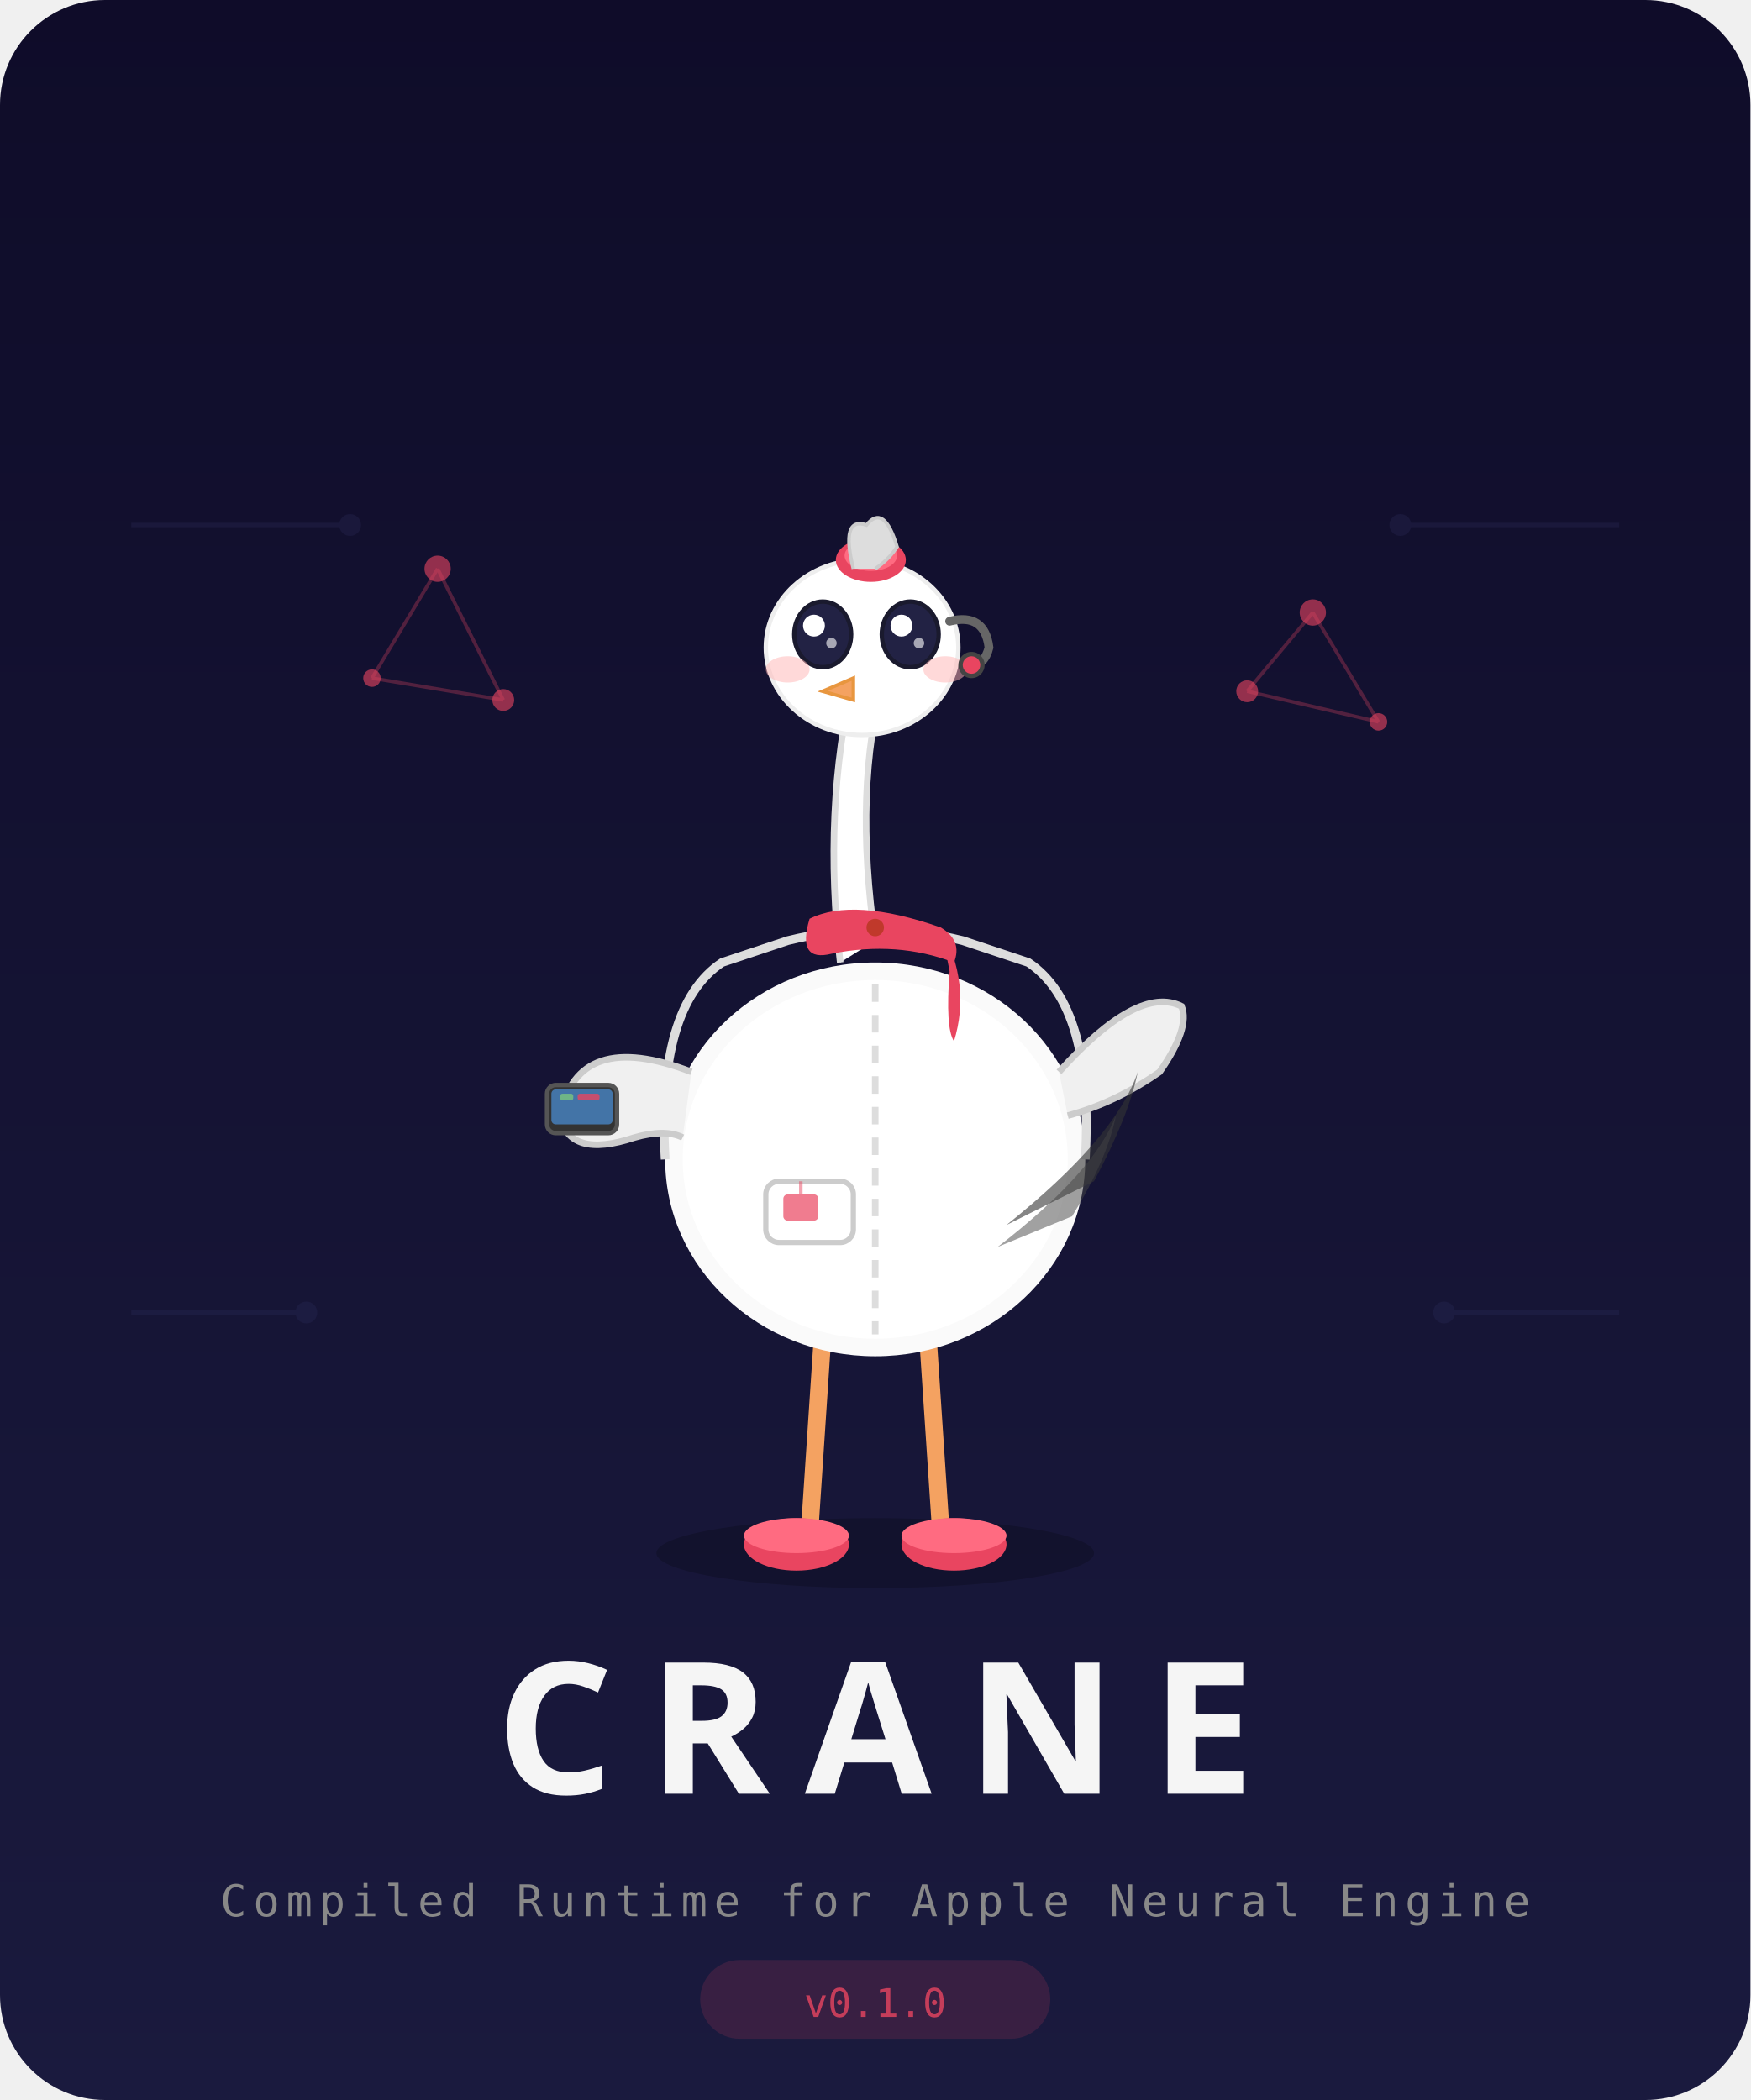
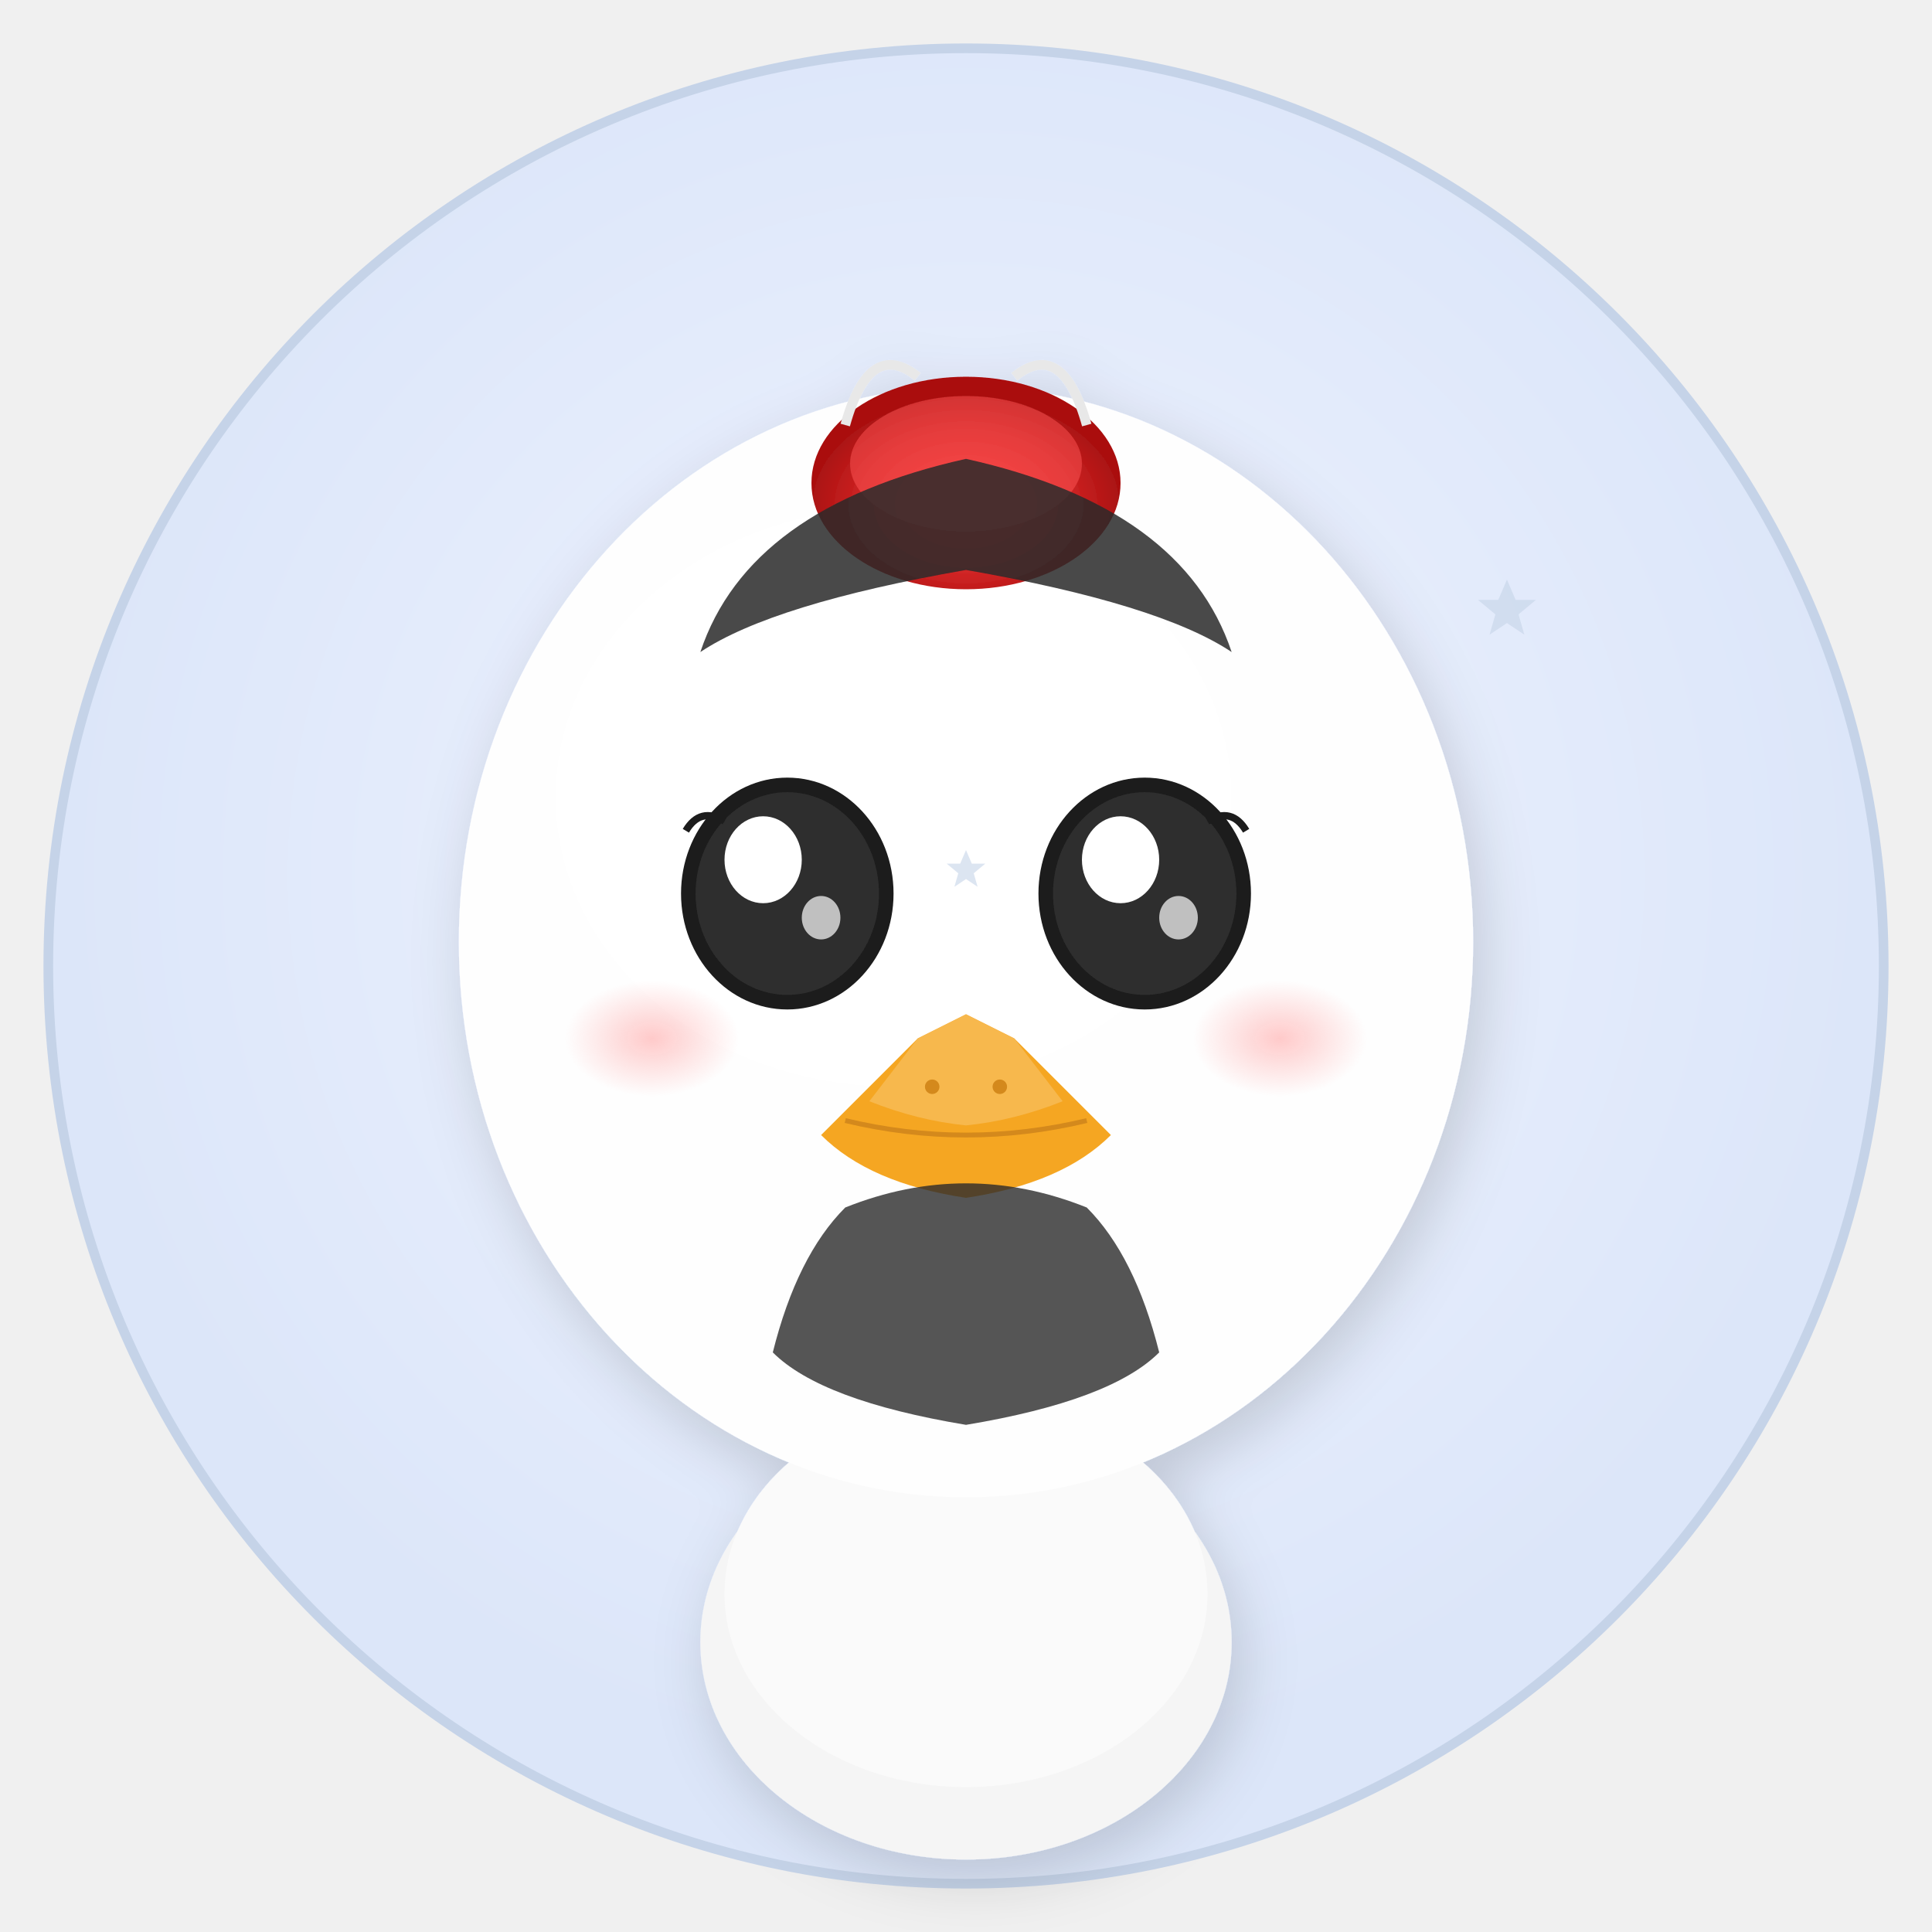
- <svg xmlns="http://www.w3.org/2000/svg" viewBox="0 0 400 480" width="400" height="480">
+ <svg xmlns="http://www.w3.org/2000/svg" viewBox="0 0 400 400" width="400" height="400">
  <defs>
-     <linearGradient id="bg" x1="0" y1="0" x2="0" y2="1">
-       <stop offset="0%" stop-color="#0f0c29" />
-       <stop offset="100%" stop-color="#1a1a3e" />
-     </linearGradient>
+     <radialGradient id="bg" cx="50%" cy="45%" r="50%">
+       <stop offset="0%" stop-color="#f0f4ff" />
+       <stop offset="100%" stop-color="#dce6f9" />
+     </radialGradient>
+     <radialGradient id="cheek_l" cx="50%" cy="50%" r="50%">
+       <stop offset="0%" stop-color="#ffb3b3" stop-opacity="0.7" />
+       <stop offset="100%" stop-color="#ffb3b3" stop-opacity="0" />
+     </radialGradient>
+     <radialGradient id="cheek_r" cx="50%" cy="50%" r="50%">
+       <stop offset="0%" stop-color="#ffb3b3" stop-opacity="0.7" />
+       <stop offset="100%" stop-color="#ffb3b3" stop-opacity="0" />
+     </radialGradient>
+     <radialGradient id="crown_glow" cx="50%" cy="60%" r="50%">
+       <stop offset="0%" stop-color="#ff4444" />
+       <stop offset="70%" stop-color="#cc2222" />
+       <stop offset="100%" stop-color="#aa1111" />
+     </radialGradient>
+     <filter id="soft_shadow" x="-10%" y="-10%" width="120%" height="120%">
+       <feGaussianBlur in="SourceAlpha" stdDeviation="6" />
+       <feOffset dx="2" dy="4" />
+       <feComponentTransfer>
+         <feFuncA type="linear" slope="0.15" />
+       </feComponentTransfer>
+       <feMerge>
+         <feMergeNode />
+         <feMergeNode in="SourceGraphic" />
+       </feMerge>
+     </filter>
  </defs>
-   <rect width="400" height="480" rx="24" fill="url(#bg)" />
-   <g stroke="#2a2a5a" stroke-width="1" opacity="0.3">
-     <line x1="30" y1="120" x2="80" y2="120" />
-     <line x1="320" y1="120" x2="370" y2="120" />
-     <line x1="30" y1="300" x2="70" y2="300" />
-     <line x1="330" y1="300" x2="370" y2="300" />
-     <circle cx="80" cy="120" r="2" fill="#2a2a5a" />
-     <circle cx="320" cy="120" r="2" fill="#2a2a5a" />
-     <circle cx="70" cy="300" r="2" fill="#2a2a5a" />
-     <circle cx="330" cy="300" r="2" fill="#2a2a5a" />
+   <circle cx="200" cy="200" r="190" fill="url(#bg)" stroke="#c5d3e8" stroke-width="2" />
+   <g filter="url(#soft_shadow)">
+     <ellipse cx="200" cy="340" rx="55" ry="45" fill="#f5f5f5" />
+     <ellipse cx="200" cy="330" rx="50" ry="40" fill="#fafafa" />
+     <ellipse cx="200" cy="195" rx="105" ry="115" fill="#fefefe" />
+     <ellipse cx="185" cy="165" rx="70" ry="60" fill="#ffffff" opacity="0.6" />
+     <ellipse cx="200" cy="100" rx="32" ry="22" fill="url(#crown_glow)" />
+     <ellipse cx="200" cy="96" rx="24" ry="14" fill="#ff5555" opacity="0.5" />
+     <path d="M145 135 Q155 105 200 95 Q245 105 255 135 Q240 125 200 118 Q160 125 145 135Z" fill="#2a2a2a" opacity="0.85" />
+     <ellipse cx="163" cy="185" rx="22" ry="24" fill="#1a1a1a" />
+     <ellipse cx="163" cy="185" rx="19" ry="21" fill="#2d2d2d" />
+     <ellipse cx="158" cy="178" rx="8" ry="9" fill="#ffffff" />
+     <ellipse cx="170" cy="190" rx="4" ry="4.5" fill="#ffffff" opacity="0.7" />
+     <circle cx="155" cy="175" r="3" fill="#ffffff" />
+     <ellipse cx="237" cy="185" rx="22" ry="24" fill="#1a1a1a" />
+     <ellipse cx="237" cy="185" rx="19" ry="21" fill="#2d2d2d" />
+     <ellipse cx="232" cy="178" rx="8" ry="9" fill="#ffffff" />
+     <ellipse cx="244" cy="190" rx="4" ry="4.5" fill="#ffffff" opacity="0.7" />
+     <circle cx="229" cy="175" r="3" fill="#ffffff" />
+     <path d="M142 172 Q145 167 150 170" stroke="#1a1a1a" stroke-width="1.5" fill="none" />
+     <path d="M258 172 Q255 167 250 170" stroke="#1a1a1a" stroke-width="1.5" fill="none" />
+     <path d="M190 215 L200 210 L210 215 L230 235 Q220 245 200 248 Q180 245 170 235Z" fill="#f5a623" />
+     <path d="M190 215 L200 210 L210 215 L220 228 Q210 232 200 233 Q190 232 180 228Z" fill="#f7b84e" />
+     <path d="M175 232 Q200 238 225 232" stroke="#d4891a" stroke-width="1" fill="none" />
+     <circle cx="193" cy="225" r="1.5" fill="#d4891a" />
+     <circle cx="207" cy="225" r="1.5" fill="#d4891a" />
+     <ellipse cx="135" cy="215" rx="18" ry="12" fill="url(#cheek_l)" />
+     <ellipse cx="265" cy="215" rx="18" ry="12" fill="url(#cheek_r)" />
+     <path d="M175 88 Q180 70 190 78" stroke="#e8e8e8" stroke-width="2" fill="none" />
+     <path d="M210 78 Q220 70 225 88" stroke="#e8e8e8" stroke-width="2" fill="none" />
+     <path d="M160 280 Q165 260 175 250 Q200 240 225 250 Q235 260 240 280              Q230 290 200 295 Q170 290 160 280Z" fill="#2a2a2a" opacity="0.8" />
  </g>
-   <g transform="translate(200, 210)">
-     <ellipse cx="0" cy="145" rx="50" ry="8" fill="#000" opacity="0.2" />
-     <line x1="-12" y1="95" x2="-15" y2="140" stroke="#f4a261" stroke-width="4" stroke-linecap="round" />
-     <line x1="12" y1="95" x2="15" y2="140" stroke="#f4a261" stroke-width="4" stroke-linecap="round" />
-     <ellipse cx="-18" cy="143" rx="12" ry="6" fill="#e94560" />
-     <ellipse cx="18" cy="143" rx="12" ry="6" fill="#e94560" />
-     <ellipse cx="-18" cy="141" rx="12" ry="4" fill="#ff6b81" />
-     <ellipse cx="18" cy="141" rx="12" ry="4" fill="#ff6b81" />
-     <ellipse cx="0" cy="55" rx="48" ry="45" fill="#fafafa" />
-     <ellipse cx="0" cy="55" rx="44" ry="41" fill="#fff" />
-     <path d="M -48,55 Q -50,20 -35,10 L -20,5 Q 0,0 20,5 L 35,10 Q 50,20 48,55" fill="none" stroke="#ddd" stroke-width="2" />
-     <line x1="0" y1="15" x2="0" y2="95" stroke="#ddd" stroke-width="1.5" stroke-dasharray="4,3" />
-     <rect x="-25" y="60" width="20" height="14" rx="3" fill="none" stroke="#ccc" stroke-width="1.2" />
-     <rect x="-21" y="63" width="8" height="6" rx="1" fill="#e94560" opacity="0.7" />
-     <line x1="-17" y1="63" x2="-17" y2="60" stroke="#e94560" stroke-width="0.8" opacity="0.5" />
-     <path d="M -42,35 Q -68,25 -72,45 Q -70,55 -55,50 Q -48,48 -44,50" fill="#f0f0f0" stroke="#ccc" stroke-width="1.5" />
-     <rect x="-75" y="38" width="16" height="11" rx="2" fill="#333" stroke="#555" stroke-width="1" />
-     <rect x="-74" y="39" width="14" height="8" rx="1" fill="#4a90d9" opacity="0.7" />
-     <rect x="-72" y="40" width="3" height="1.5" rx="0.5" fill="#7bc67e" opacity="0.8" />
-     <rect x="-68" y="40" width="5" height="1.5" rx="0.5" fill="#e94560" opacity="0.8" />
-     <path d="M 42,35 Q 60,15 70,20 Q 72,25 65,35 Q 55,42 44,45" fill="#f0f0f0" stroke="#ccc" stroke-width="1.5" />
-     <path d="M 30,70 Q 55,50 60,35 Q 58,45 50,60 Z" fill="#333" opacity="0.6" />
-     <path d="M 28,75 Q 50,58 55,45 Q 53,55 45,68 Z" fill="#444" opacity="0.5" />
-     <path d="M -8,10 Q -12,-25 -5,-55 Q -2,-60 2,-55 Q -5,-30 0,5" fill="#fff" stroke="#ddd" stroke-width="1.5" />
-     <path d="M -15,0 Q -5,-5 15,2 Q 20,5 18,10 Q 5,5 -10,8 Q -18,10 -15,0" fill="#e94560" />
-     <path d="M 15,2 Q 22,15 18,28 Q 16,25 17,12" fill="#e94560" />
-     <circle cx="0" cy="2" r="2" fill="#c0392b" />
-     <ellipse cx="-3" cy="-62" rx="22" ry="20" fill="#fff" stroke="#eee" stroke-width="1" />
-     <ellipse cx="-1" cy="-82" rx="8" ry="5" fill="#e94560" />
-     <ellipse cx="-1" cy="-83" rx="6" ry="3.5" fill="#ff6b81" />
-     <ellipse cx="-12" cy="-65" rx="7" ry="8" fill="#1a1a2e" />
-     <ellipse cx="-12" cy="-65" rx="6" ry="7" fill="#222244" />
-     <circle cx="-14" cy="-67" r="2.5" fill="white" />
-     <circle cx="-10" cy="-63" r="1.2" fill="white" opacity="0.6" />
-     <ellipse cx="8" cy="-65" rx="7" ry="8" fill="#1a1a2e" />
-     <ellipse cx="8" cy="-65" rx="6" ry="7" fill="#222244" />
-     <circle cx="6" cy="-67" r="2.5" fill="white" />
-     <circle cx="10" cy="-63" r="1.2" fill="white" opacity="0.6" />
-     <ellipse cx="-20" cy="-57" rx="5" ry="3" fill="#ffb3b3" opacity="0.5" />
-     <ellipse cx="16" cy="-57" rx="5" ry="3" fill="#ffb3b3" opacity="0.5" />
-     <path d="M -5,-55 L -12,-52 L -5,-50 Z" fill="#f4a261" stroke="#e8963f" stroke-width="0.8" />
-     <path d="M 17,-68 Q 25,-70 26,-62 Q 25,-58 22,-58" fill="none" stroke="#666" stroke-width="2" stroke-linecap="round" />
-     <circle cx="22" cy="-58" r="3" fill="#444" />
-     <circle cx="22" cy="-58" r="2" fill="#e94560" />
-     <path d="M -5,-80 Q -8,-92 -2,-90 Q 2,-95 5,-85 Q 3,-82 0,-80" fill="#ddd" stroke="#ccc" stroke-width="0.8" />
+   <g fill="#c5d3e8" opacity="0.6">
+     <polygon points="320,120 323,127 330,127 324,132 326,139 320,135 314,139 316,132 310,127 317,127" transform="scale(0.6) translate(200,80)" />
+     <polygon points="320,120 323,127 330,127 324,132 326,139 320,135 314,139 316,132 310,127 317,127" transform="scale(0.4) translate(180,320)" />
+     <polygon points="320,120 323,127 330,127 324,132 326,139 320,135 314,139 316,132 310,127 317,127" transform="scale(0.5) translate(580,200)" />
  </g>
-   <g fill="#e94560" opacity="0.6">
-     <circle cx="100" cy="130" r="3" />
-     <circle cx="85" cy="155" r="2" />
-     <circle cx="115" cy="160" r="2.5" />
-     <circle cx="300" cy="140" r="3" />
-     <circle cx="315" cy="165" r="2" />
-     <circle cx="285" cy="158" r="2.5" />
-   </g>
-   <g stroke="#e94560" stroke-width="0.8" opacity="0.3">
-     <line x1="100" y1="130" x2="85" y2="155" />
-     <line x1="100" y1="130" x2="115" y2="160" />
-     <line x1="85" y1="155" x2="115" y2="160" />
-     <line x1="300" y1="140" x2="315" y2="165" />
-     <line x1="300" y1="140" x2="285" y2="158" />
-     <line x1="315" y1="165" x2="285" y2="158" />
-   </g>
-   <text x="200" y="410" text-anchor="middle" font-family="'Rounded Mplus 1c', 'SF Rounded', system-ui, sans-serif" font-size="42" font-weight="800" fill="#f5f5f5" letter-spacing="8">CRANE</text>
-   <text x="200" y="438" text-anchor="middle" font-family="'SF Mono', Menlo, Consolas, monospace" font-size="10" fill="#888" letter-spacing="1.5">Compiled Runtime for Apple Neural Engine</text>
-   <rect x="160" y="448" width="80" height="18" rx="9" fill="#e94560" opacity="0.15" />
-   <text x="200" y="461" text-anchor="middle" font-family="'SF Mono', Menlo, monospace" font-size="9" fill="#e94560" opacity="0.8">v0.1.0</text>
</svg>
